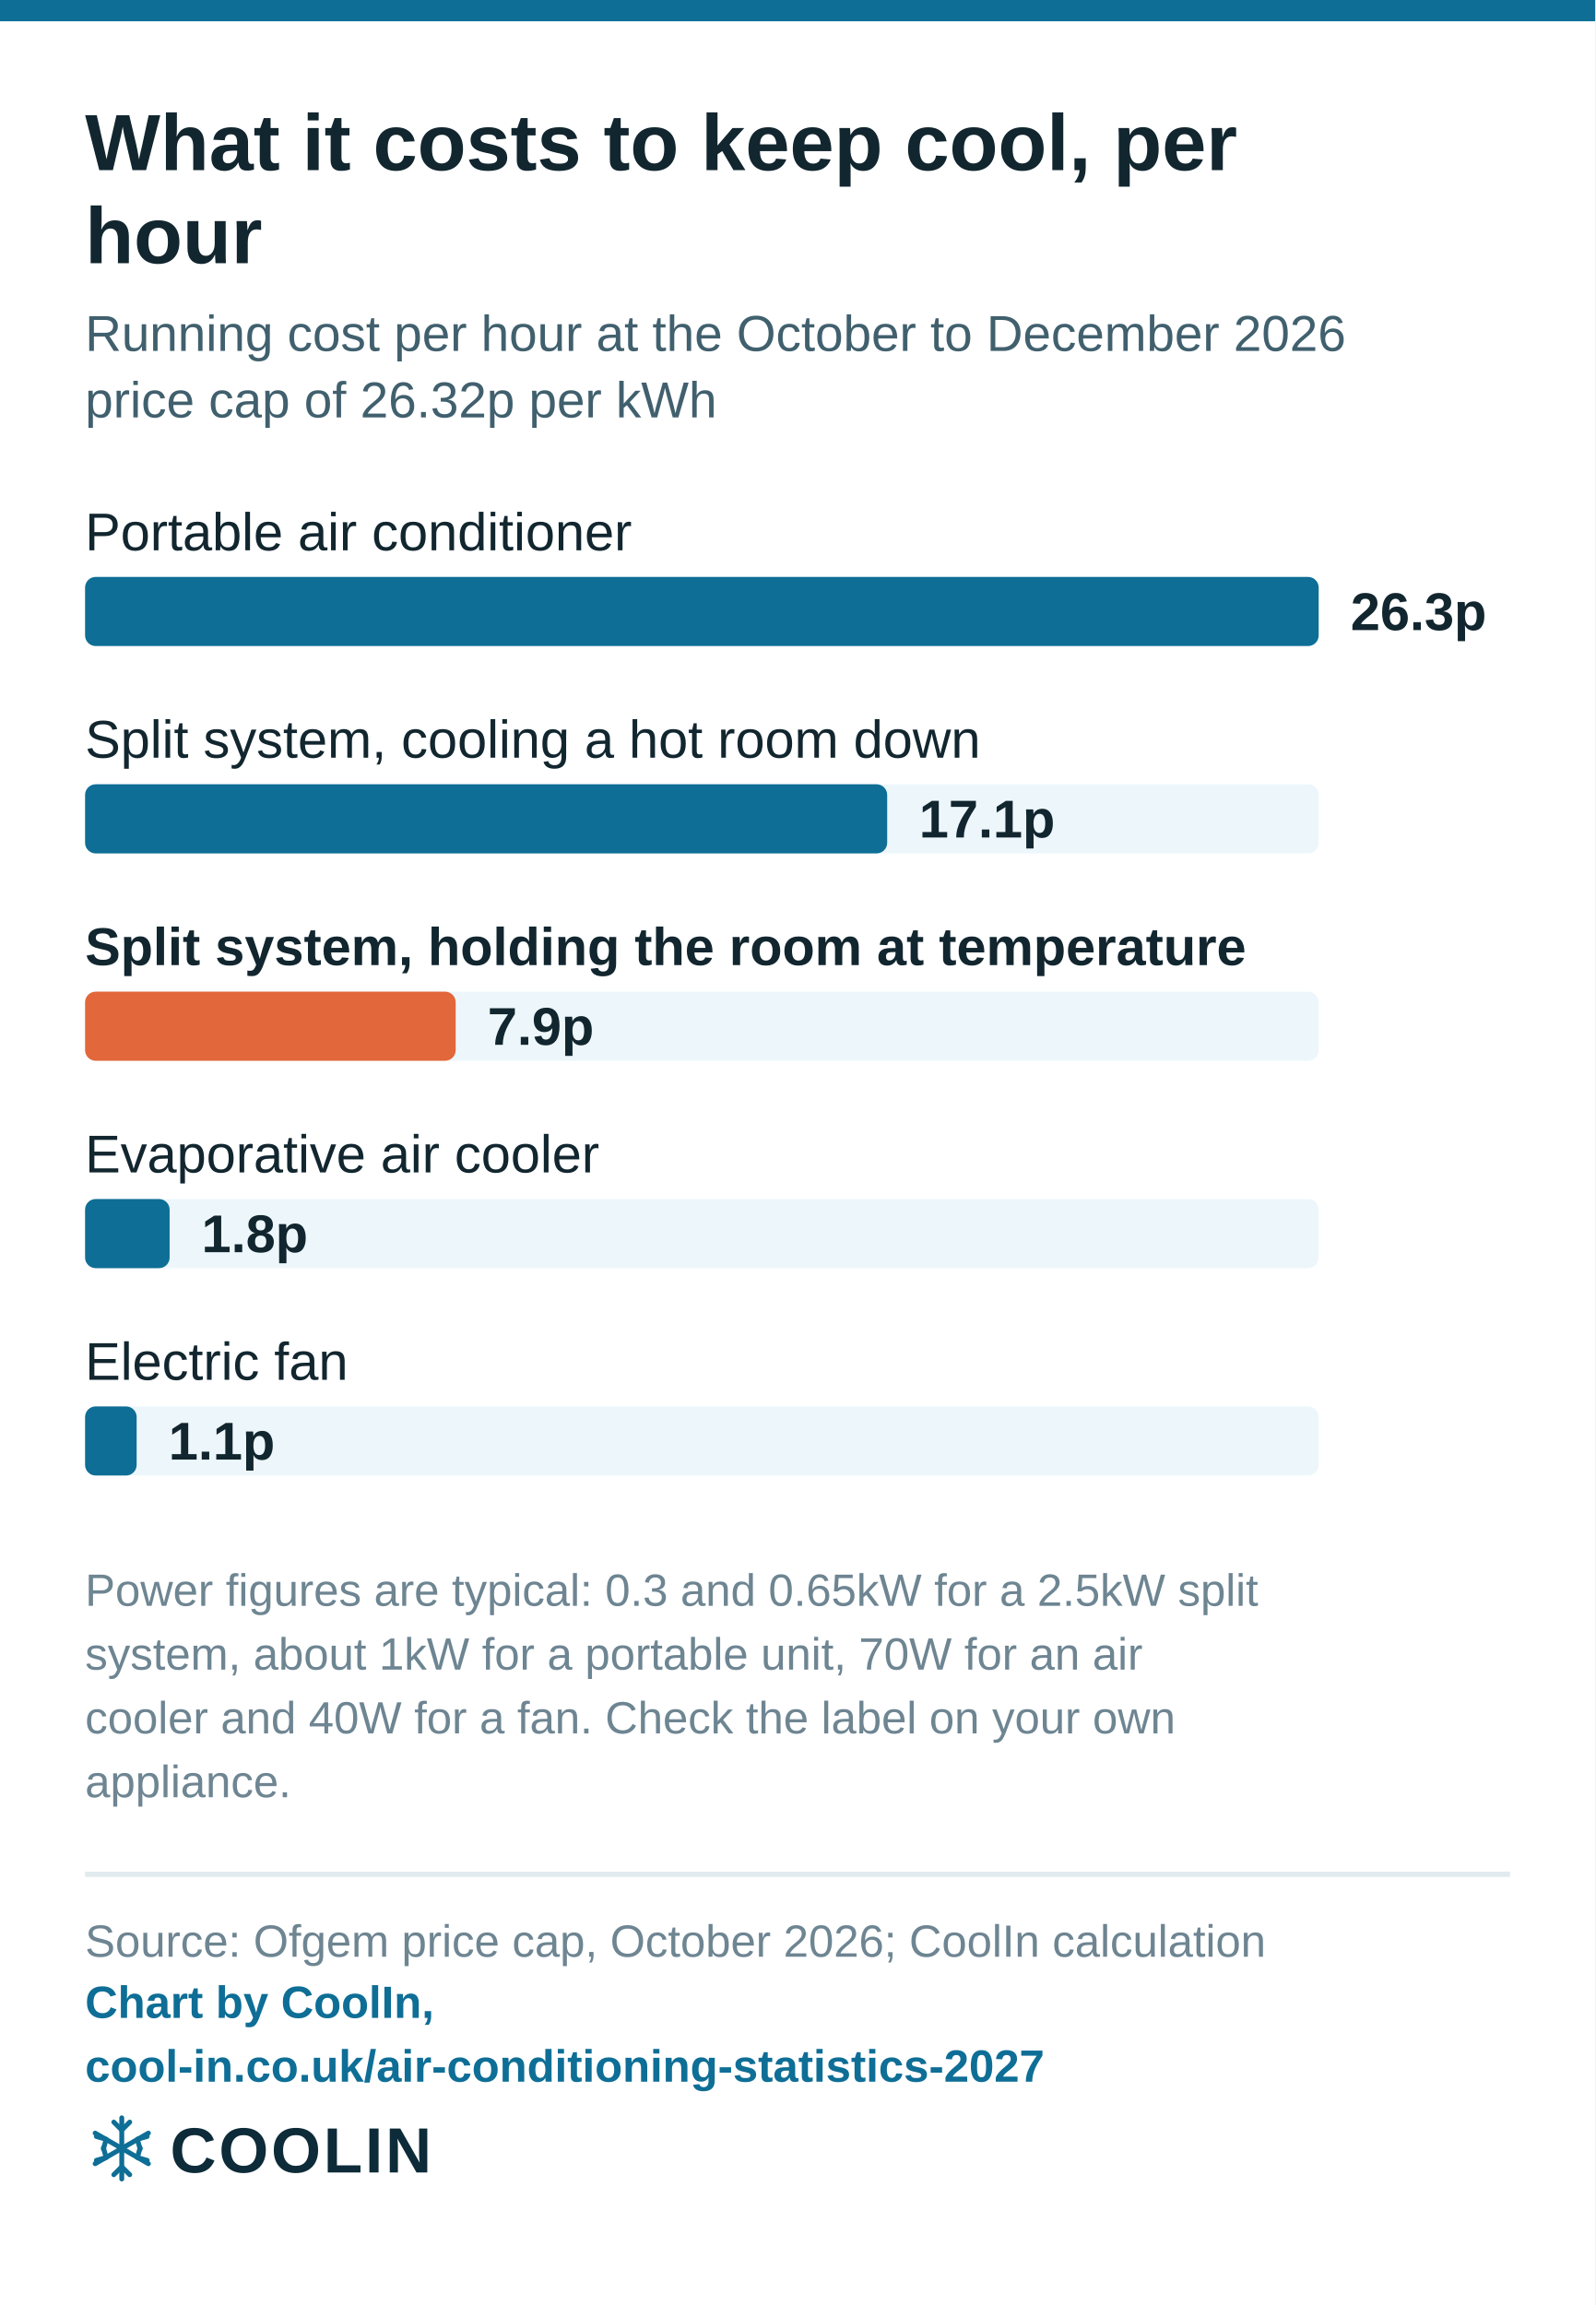
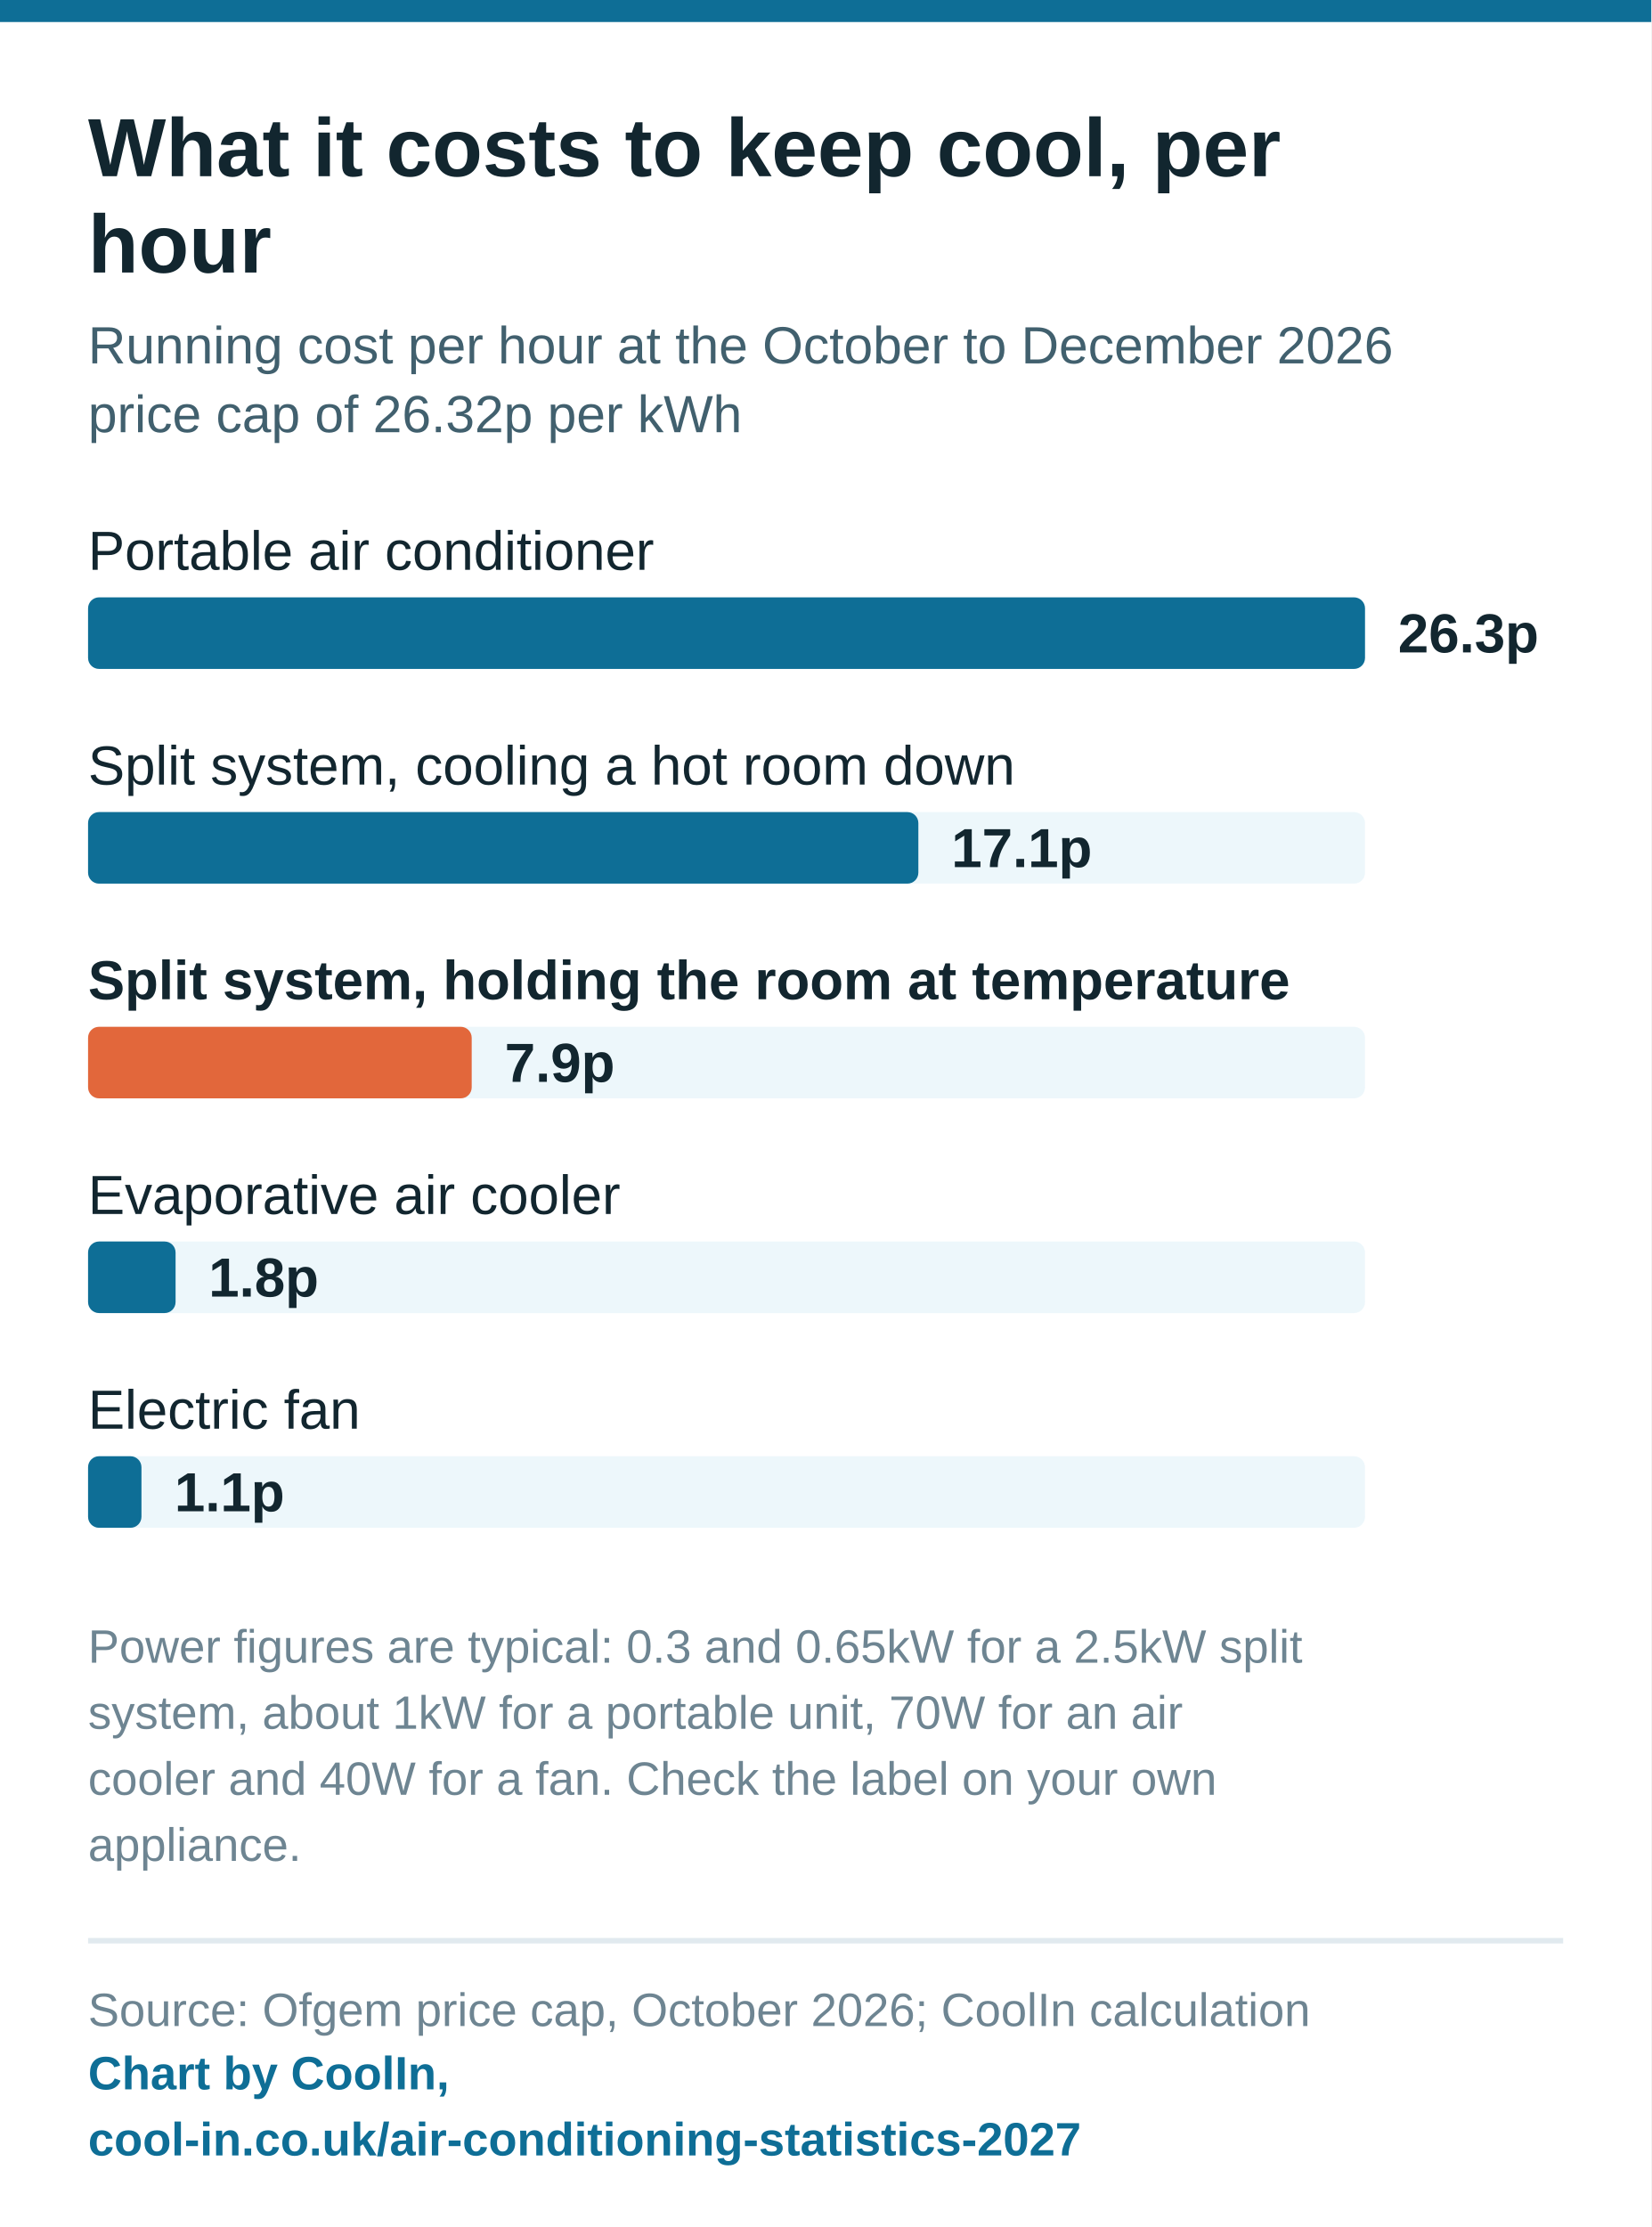
- <svg xmlns="http://www.w3.org/2000/svg" viewBox="0 0 600 867" width="600" height="867" font-family="Arial, Helvetica, sans-serif">
-   <rect width="600" height="867" fill="#FFFFFF" />
+ <svg xmlns="http://www.w3.org/2000/svg" viewBox="0 0 600 809" width="600" height="809" font-family="Arial, Helvetica, sans-serif">
+   <rect width="600" height="809" fill="#FFFFFF" />
  <rect width="600" height="8" fill="#0E6E96" />
  <text x="32" y="64" font-size="30" font-weight="700" fill="#12262F">What it costs to keep cool, per</text>
  <text x="32" y="99" font-size="30" font-weight="700" fill="#12262F">hour</text>
  <text x="32" y="132" font-size="19" fill="#41606E">Running cost per hour at the October to December 2026</text>
  <text x="32" y="157" font-size="19" fill="#41606E">price cap of 26.32p per kWh</text>
  <g transform="translate(0,187)">
    <defs>
      <pattern id="hatch" width="10" height="10" patternUnits="userSpaceOnUse" patternTransform="rotate(45)">
        <rect width="10" height="10" fill="#FBE7DC" />
        <line x1="0" y1="0" x2="0" y2="10" stroke="#E2673B" stroke-width="4" />
      </pattern>
    </defs>
    <text x="32" y="20" font-size="20" font-weight="400" fill="#12262F">Portable air conditioner</text>
    <rect x="32" y="30" width="464.0" height="26" rx="4" fill="#D7EDF7" opacity=".45" />
    <rect x="32" y="30" width="464.0" height="26" rx="4" fill="#0E6E96" />
    <text x="508.0" y="50" font-size="20" font-weight="700" fill="#12262F">26.3p</text>
    <text x="32" y="98" font-size="20" font-weight="400" fill="#12262F">Split system, cooling a hot room down</text>
    <rect x="32" y="108" width="464.0" height="26" rx="4" fill="#D7EDF7" opacity=".45" />
    <rect x="32" y="108" width="301.7" height="26" rx="4" fill="#0E6E96" />
    <text x="345.7" y="128" font-size="20" font-weight="700" fill="#12262F">17.1p</text>
    <text x="32" y="176" font-size="20" font-weight="700" fill="#12262F">Split system, holding the room at temperature</text>
    <rect x="32" y="186" width="464.0" height="26" rx="4" fill="#D7EDF7" opacity=".45" />
    <rect x="32" y="186" width="139.4" height="26" rx="4" fill="#E2673B" />
    <text x="183.4" y="206" font-size="20" font-weight="700" fill="#12262F">7.9p</text>
    <text x="32" y="254" font-size="20" font-weight="400" fill="#12262F">Evaporative air cooler</text>
    <rect x="32" y="264" width="464.0" height="26" rx="4" fill="#D7EDF7" opacity=".45" />
    <rect x="32" y="264" width="31.8" height="26" rx="4" fill="#0E6E96" />
    <text x="75.8" y="284" font-size="20" font-weight="700" fill="#12262F">1.8p</text>
    <text x="32" y="332" font-size="20" font-weight="400" fill="#12262F">Electric fan</text>
    <rect x="32" y="342" width="464.0" height="26" rx="4" fill="#D7EDF7" opacity=".45" />
    <rect x="32" y="342" width="19.4" height="26" rx="4" fill="#0E6E96" />
    <text x="63.4" y="362" font-size="20" font-weight="700" fill="#12262F">1.1p</text>
  </g>
  <text x="32" y="604" font-size="17" fill="#6E8592">Power figures are typical: 0.3 and 0.65kW for a 2.5kW split</text>
  <text x="32" y="628" font-size="17" fill="#6E8592">system, about 1kW for a portable unit, 70W for an air</text>
  <text x="32" y="652" font-size="17" fill="#6E8592">cooler and 40W for a fan. Check the label on your own</text>
  <text x="32" y="676" font-size="17" fill="#6E8592">appliance.</text>
  <line x1="32" y1="705" x2="568" y2="705" stroke="#E1EAEF" stroke-width="2" />
  <text x="32" y="736" font-size="17" fill="#6E8592">Source: Ofgem price cap, October 2026; CoolIn calculation</text>
  <text x="32" y="759" font-size="17" font-weight="700" fill="#0E6E96">Chart by CoolIn,</text>
  <text x="32" y="783" font-size="17" font-weight="700" fill="#0E6E96">cool-in.co.uk/air-conditioning-statistics-2027</text>
-   <g transform="translate(32,794.3) scale(1.150)" fill="none" stroke="#0E6E96" stroke-width="1.6" stroke-linecap="round">
-     <path d="M12 2v20" />
-     <path d="M3.3 7 20.7 17" />
-     <path d="M20.7 7 3.3 17" />
-     <path d="M12 6 9.4 3.4M12 6l2.6-2.6M12 18l-2.6 2.6M12 18l2.6 2.6" />
-     <path d="m17.1 9 3.2-.9M17.1 9l.9 3.2M6.9 15l-3.2.9M6.9 15 6 11.8" />
-     <path d="m17.1 15 3.2.9M17.1 15l.9-3.2M6.9 9l-3.2-.9M6.9 9 6 12.2" />
-   </g>
-   <text x="64" y="817.15" font-size="24" font-weight="900" letter-spacing="1" fill="#0D2B38">COOLIN</text>
</svg>
